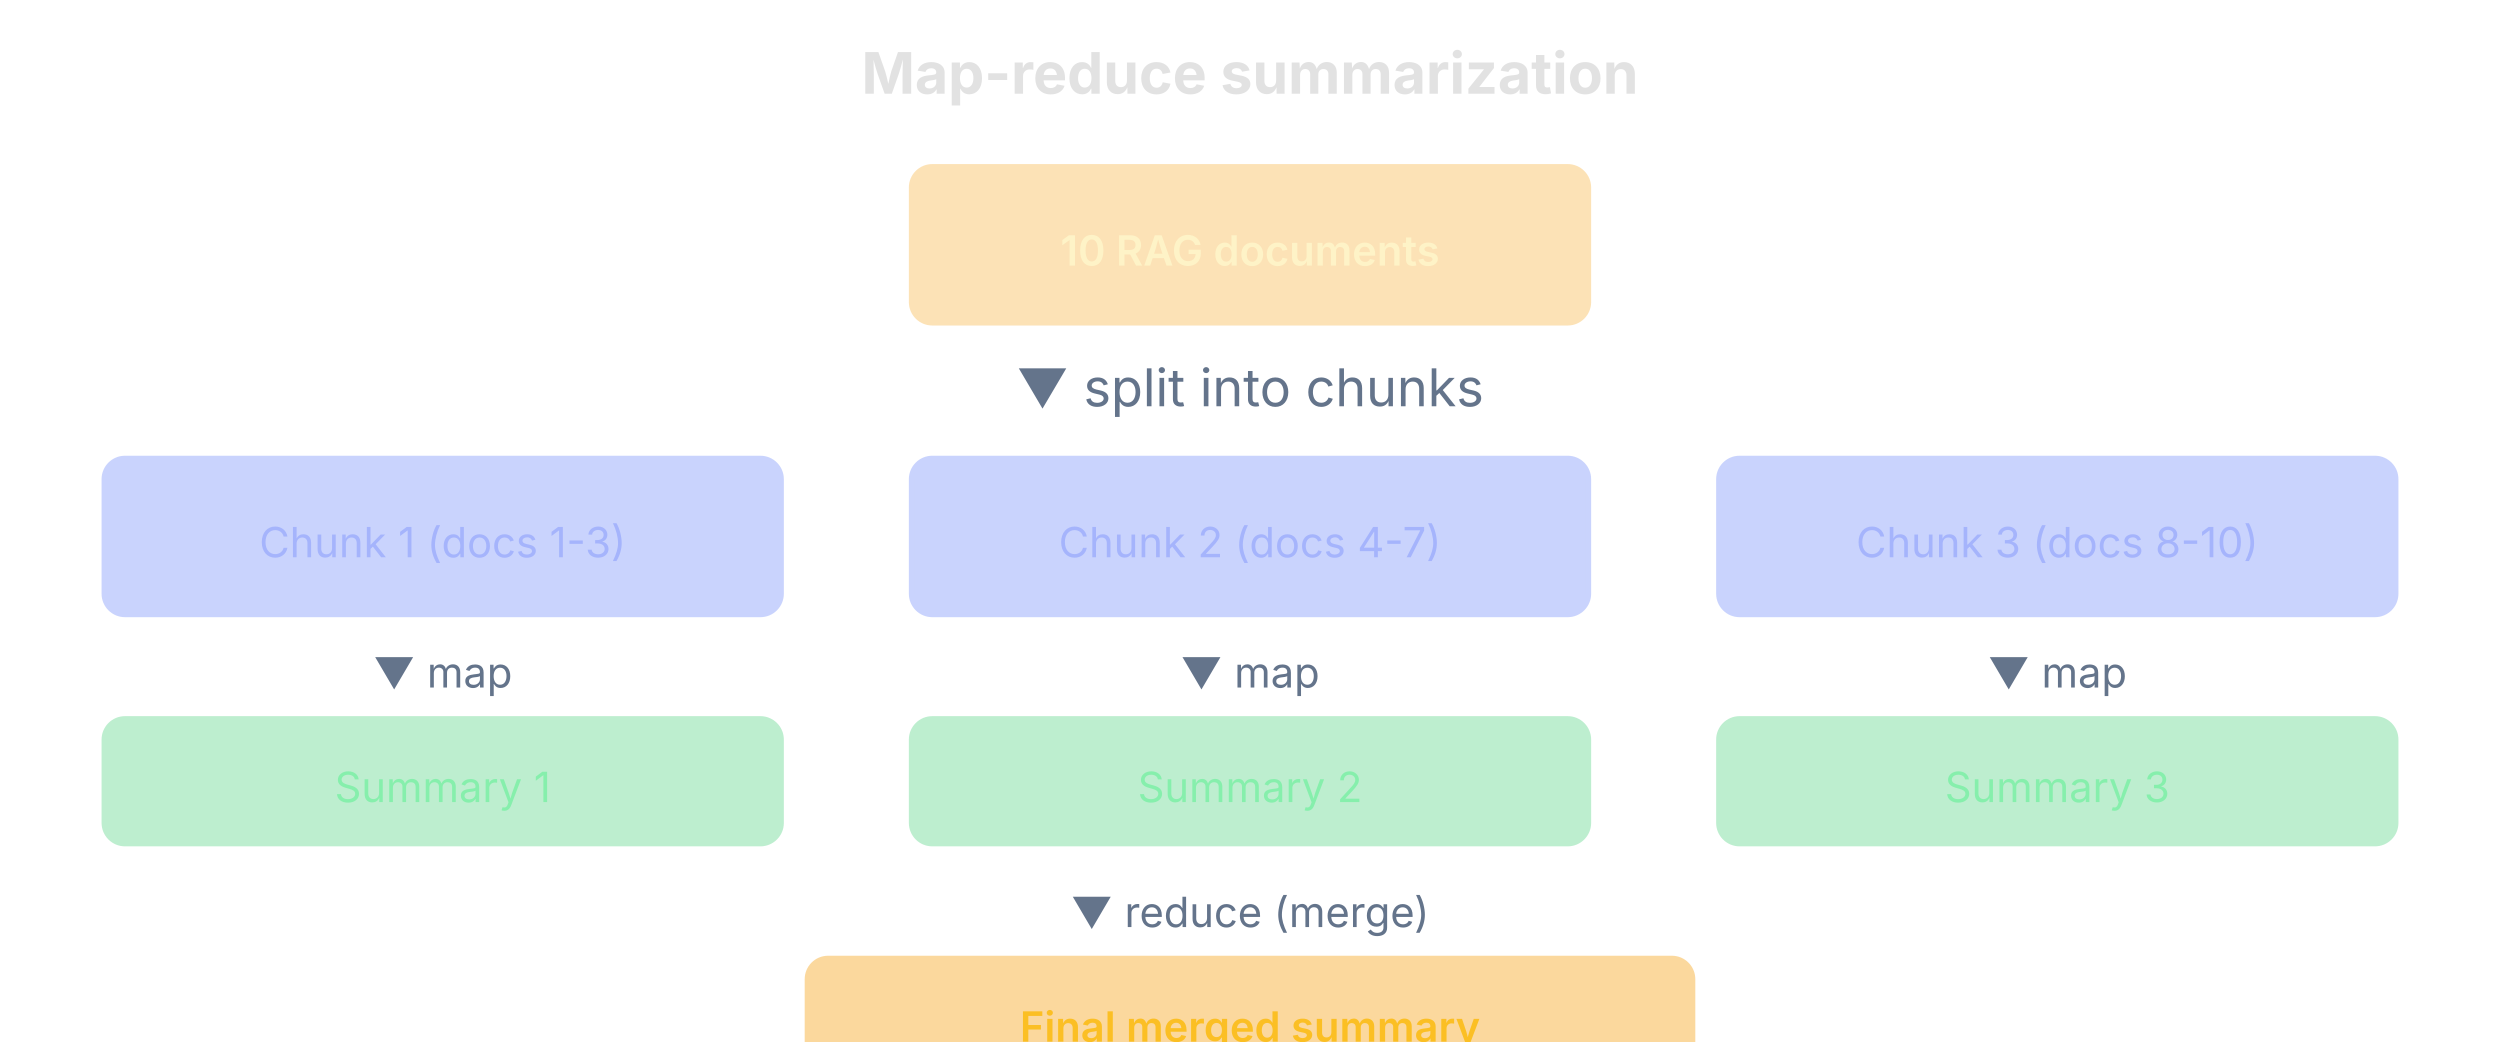
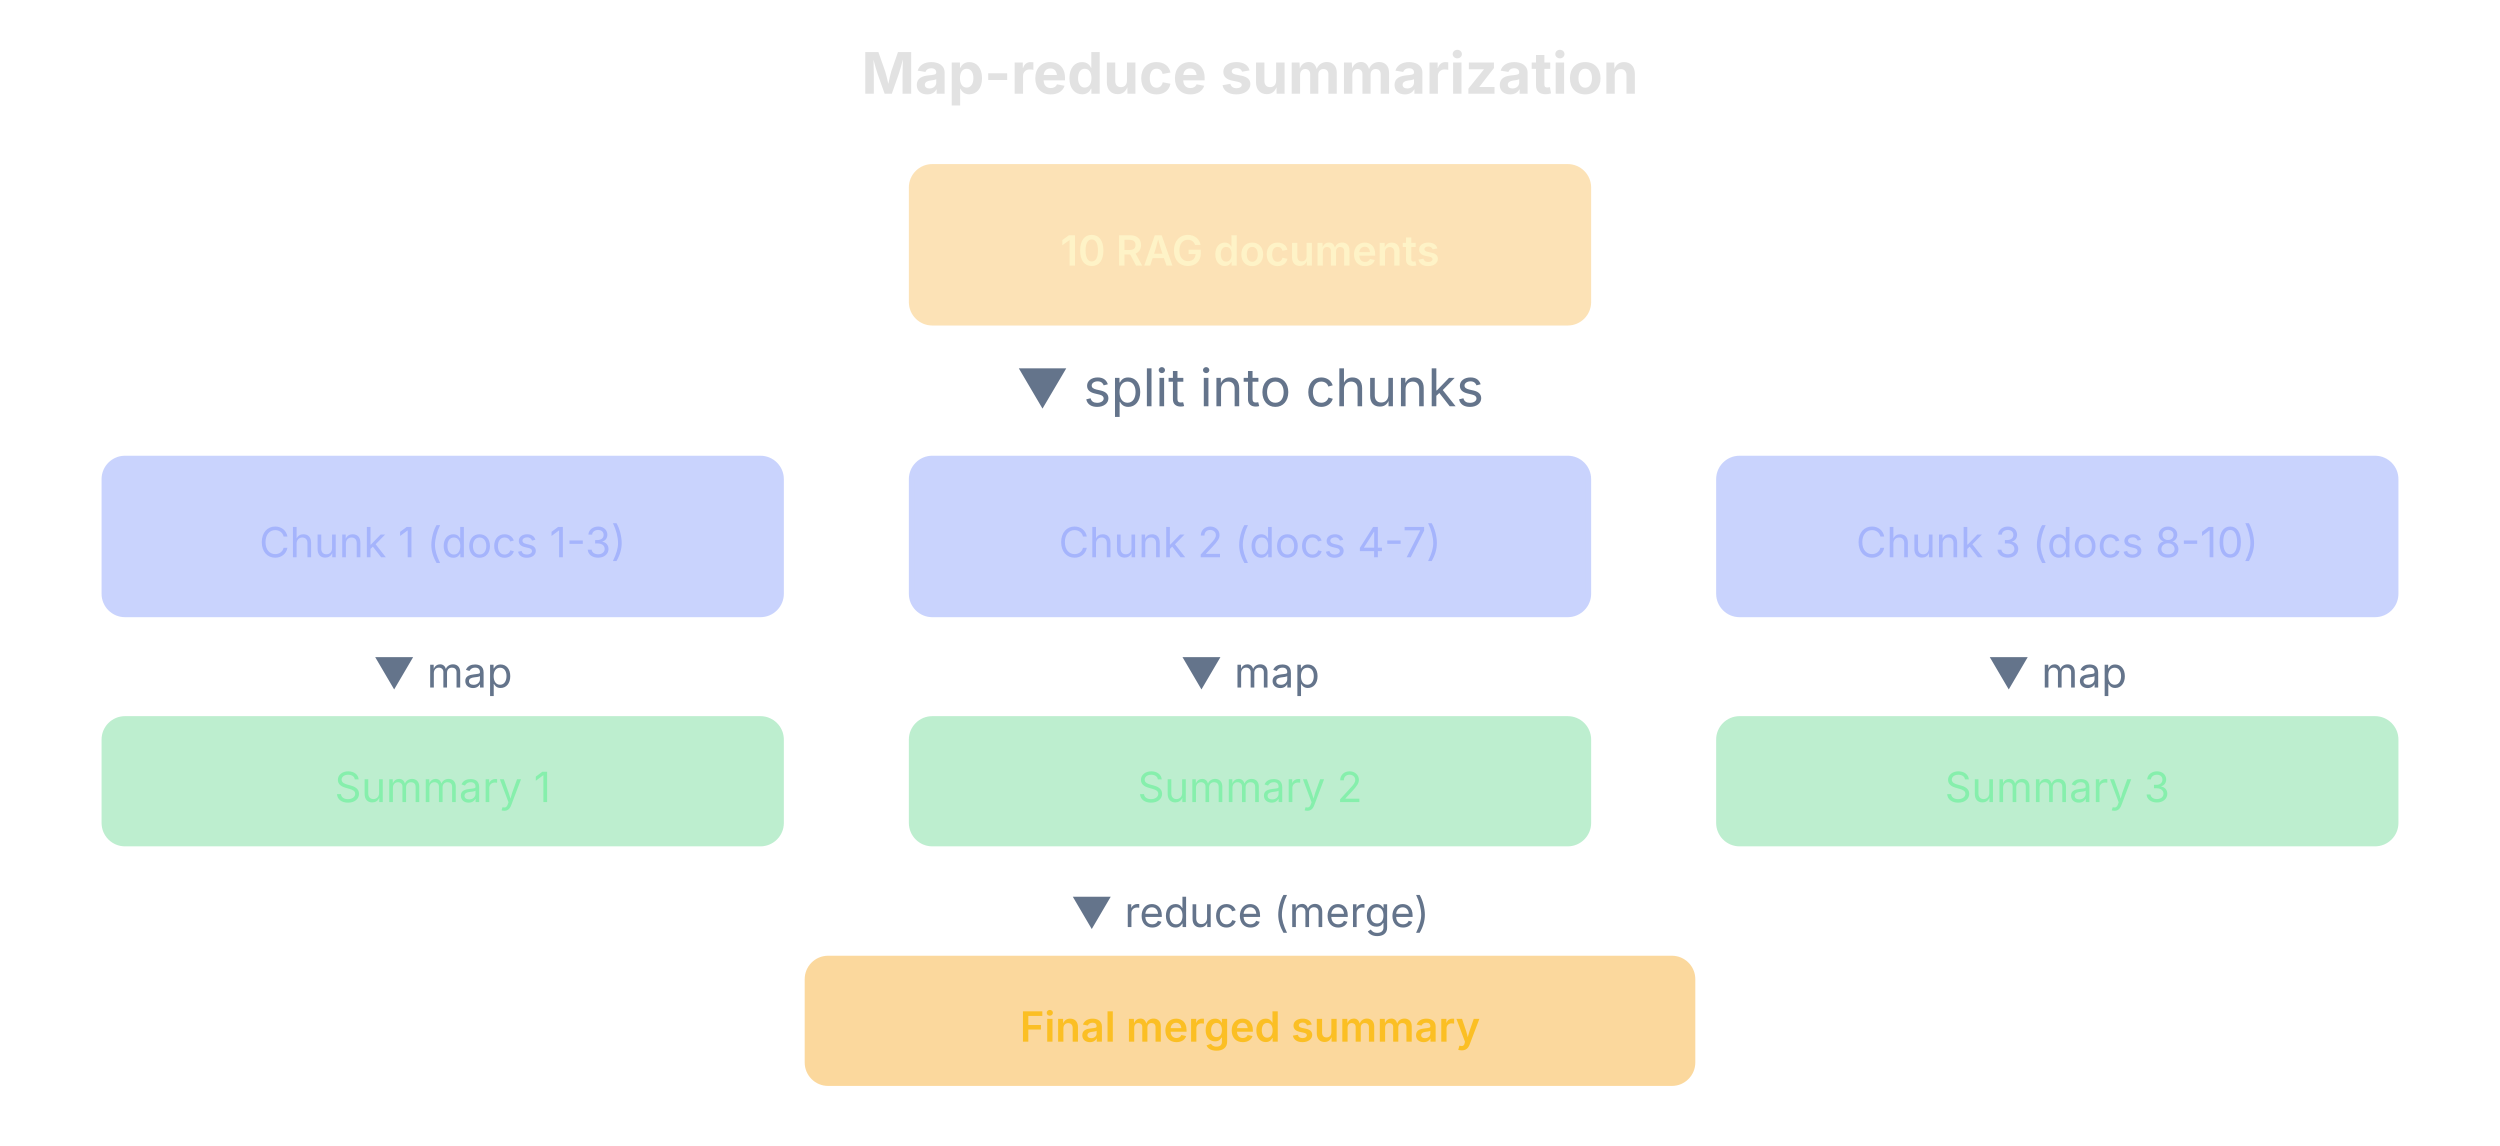
- <svg xmlns="http://www.w3.org/2000/svg" viewBox="0 0 480 200" fill="none">
+ <svg xmlns="http://www.w3.org/2000/svg" viewBox="0 0 480 220" fill="none">
  <style>text { font-family: system-ui, -apple-system, sans-serif; }</style>
  <text x="240" y="18" text-anchor="middle" font-size="11" font-weight="700" fill="#e2e2e2">Map-reduce summarization</text>
  <rect x="175" y="32" width="130" height="30" rx="4" fill="#f59e0b" opacity="0.3" stroke="#f59e0b" stroke-width="1" />
  <text x="240" y="51" text-anchor="middle" font-size="8" font-weight="600" fill="#fef3c7">10 RAG documents</text>
  <text x="240" y="78" text-anchor="middle" font-size="10" fill="#64748b">▼ split into chunks</text>
  <rect x="20" y="88" width="130" height="30" rx="4" fill="#4a6cf7" opacity="0.3" stroke="#4a6cf7" stroke-width="1" />
  <text x="85" y="107" text-anchor="middle" font-size="8" fill="#a5b4fc">Chunk 1 (docs 1-3)</text>
  <rect x="175" y="88" width="130" height="30" rx="4" fill="#4a6cf7" opacity="0.3" stroke="#4a6cf7" stroke-width="1" />
  <text x="240" y="107" text-anchor="middle" font-size="8" fill="#a5b4fc">Chunk 2 (docs 4-7)</text>
  <rect x="330" y="88" width="130" height="30" rx="4" fill="#4a6cf7" opacity="0.3" stroke="#4a6cf7" stroke-width="1" />
  <text x="395" y="107" text-anchor="middle" font-size="8" fill="#a5b4fc">Chunk 3 (docs 8-10)</text>
  <text x="85" y="132" text-anchor="middle" font-size="8" fill="#64748b">▼ map</text>
  <text x="240" y="132" text-anchor="middle" font-size="8" fill="#64748b">▼ map</text>
  <text x="395" y="132" text-anchor="middle" font-size="8" fill="#64748b">▼ map</text>
  <rect x="20" y="138" width="130" height="24" rx="4" fill="#22c55e" opacity="0.3" stroke="#22c55e" stroke-width="1" />
  <text x="85" y="154" text-anchor="middle" font-size="8" fill="#86efac">Summary 1</text>
  <rect x="175" y="138" width="130" height="24" rx="4" fill="#22c55e" opacity="0.3" stroke="#22c55e" stroke-width="1" />
  <text x="240" y="154" text-anchor="middle" font-size="8" fill="#86efac">Summary 2</text>
  <rect x="330" y="138" width="130" height="24" rx="4" fill="#22c55e" opacity="0.3" stroke="#22c55e" stroke-width="1" />
  <text x="395" y="154" text-anchor="middle" font-size="8" fill="#86efac">Summary 3</text>
  <text x="240" y="178" text-anchor="middle" font-size="8" fill="#64748b">▼ reduce (merge)</text>
  <rect x="155" y="184" width="170" height="24" rx="4" fill="#f59e0b" opacity="0.4" stroke="#f59e0b" stroke-width="1" />
  <text x="240" y="200" text-anchor="middle" font-size="8" font-weight="600" fill="#fbbf24">Final merged summary</text>
</svg>
